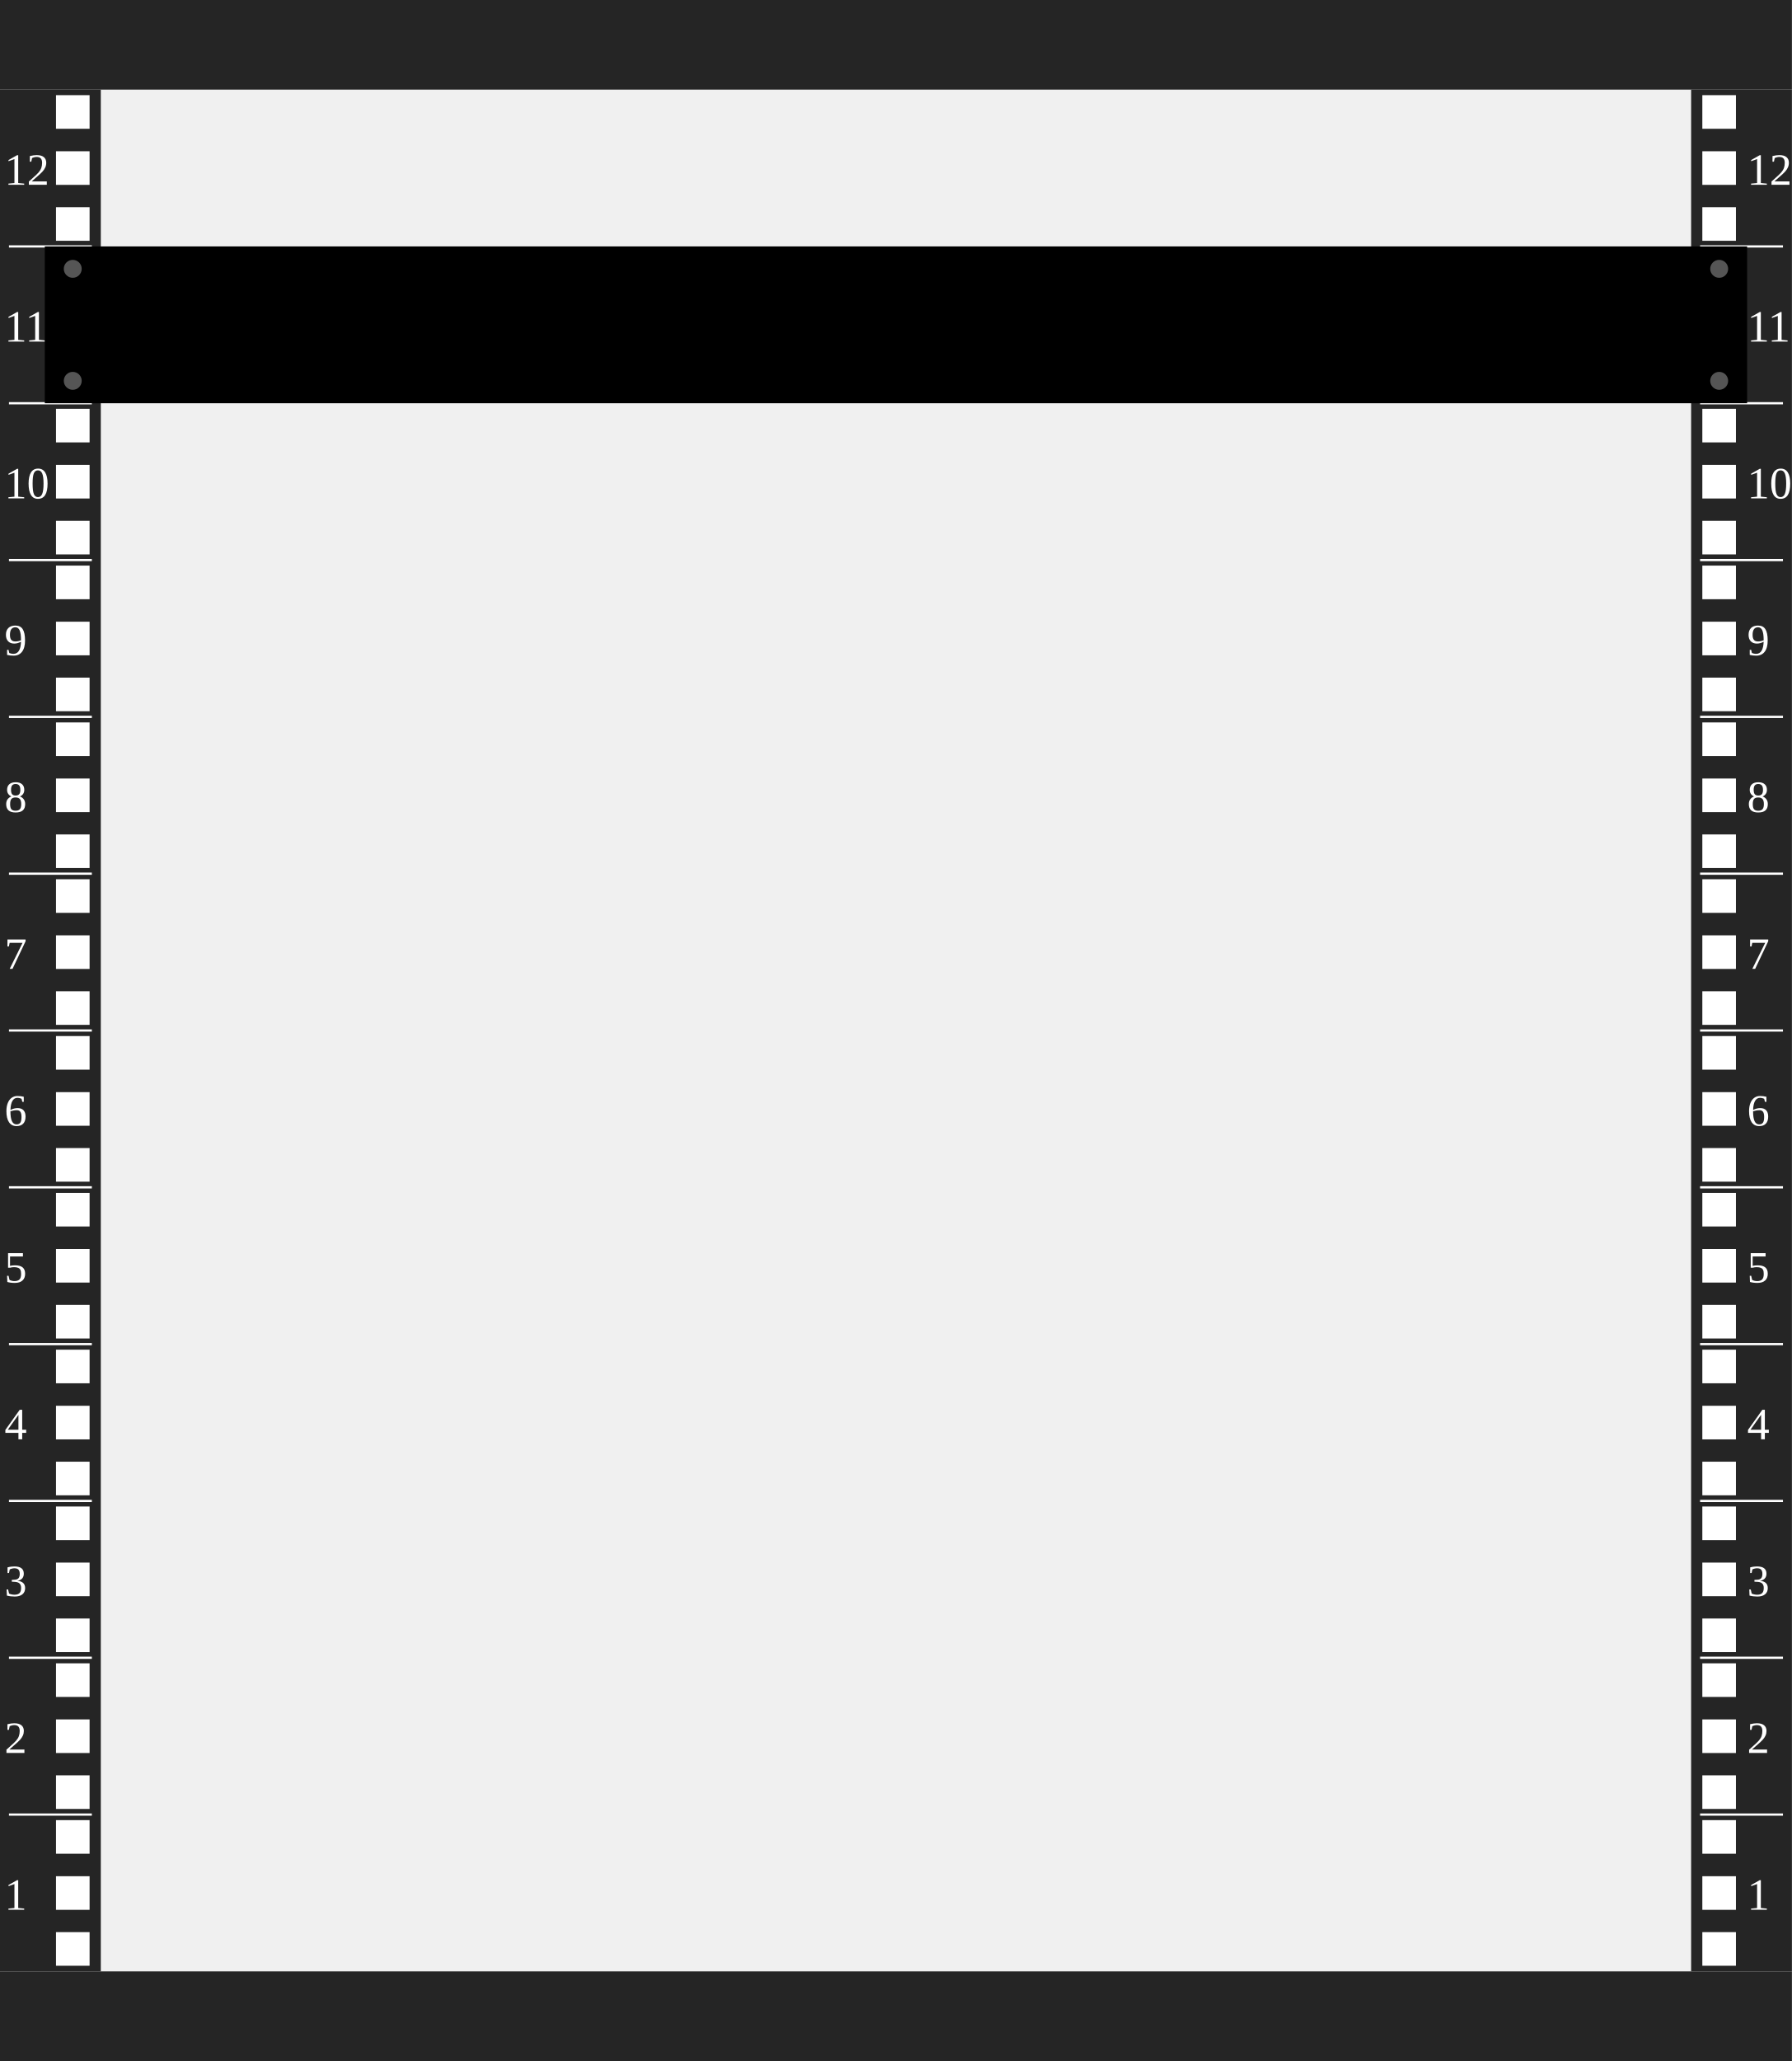
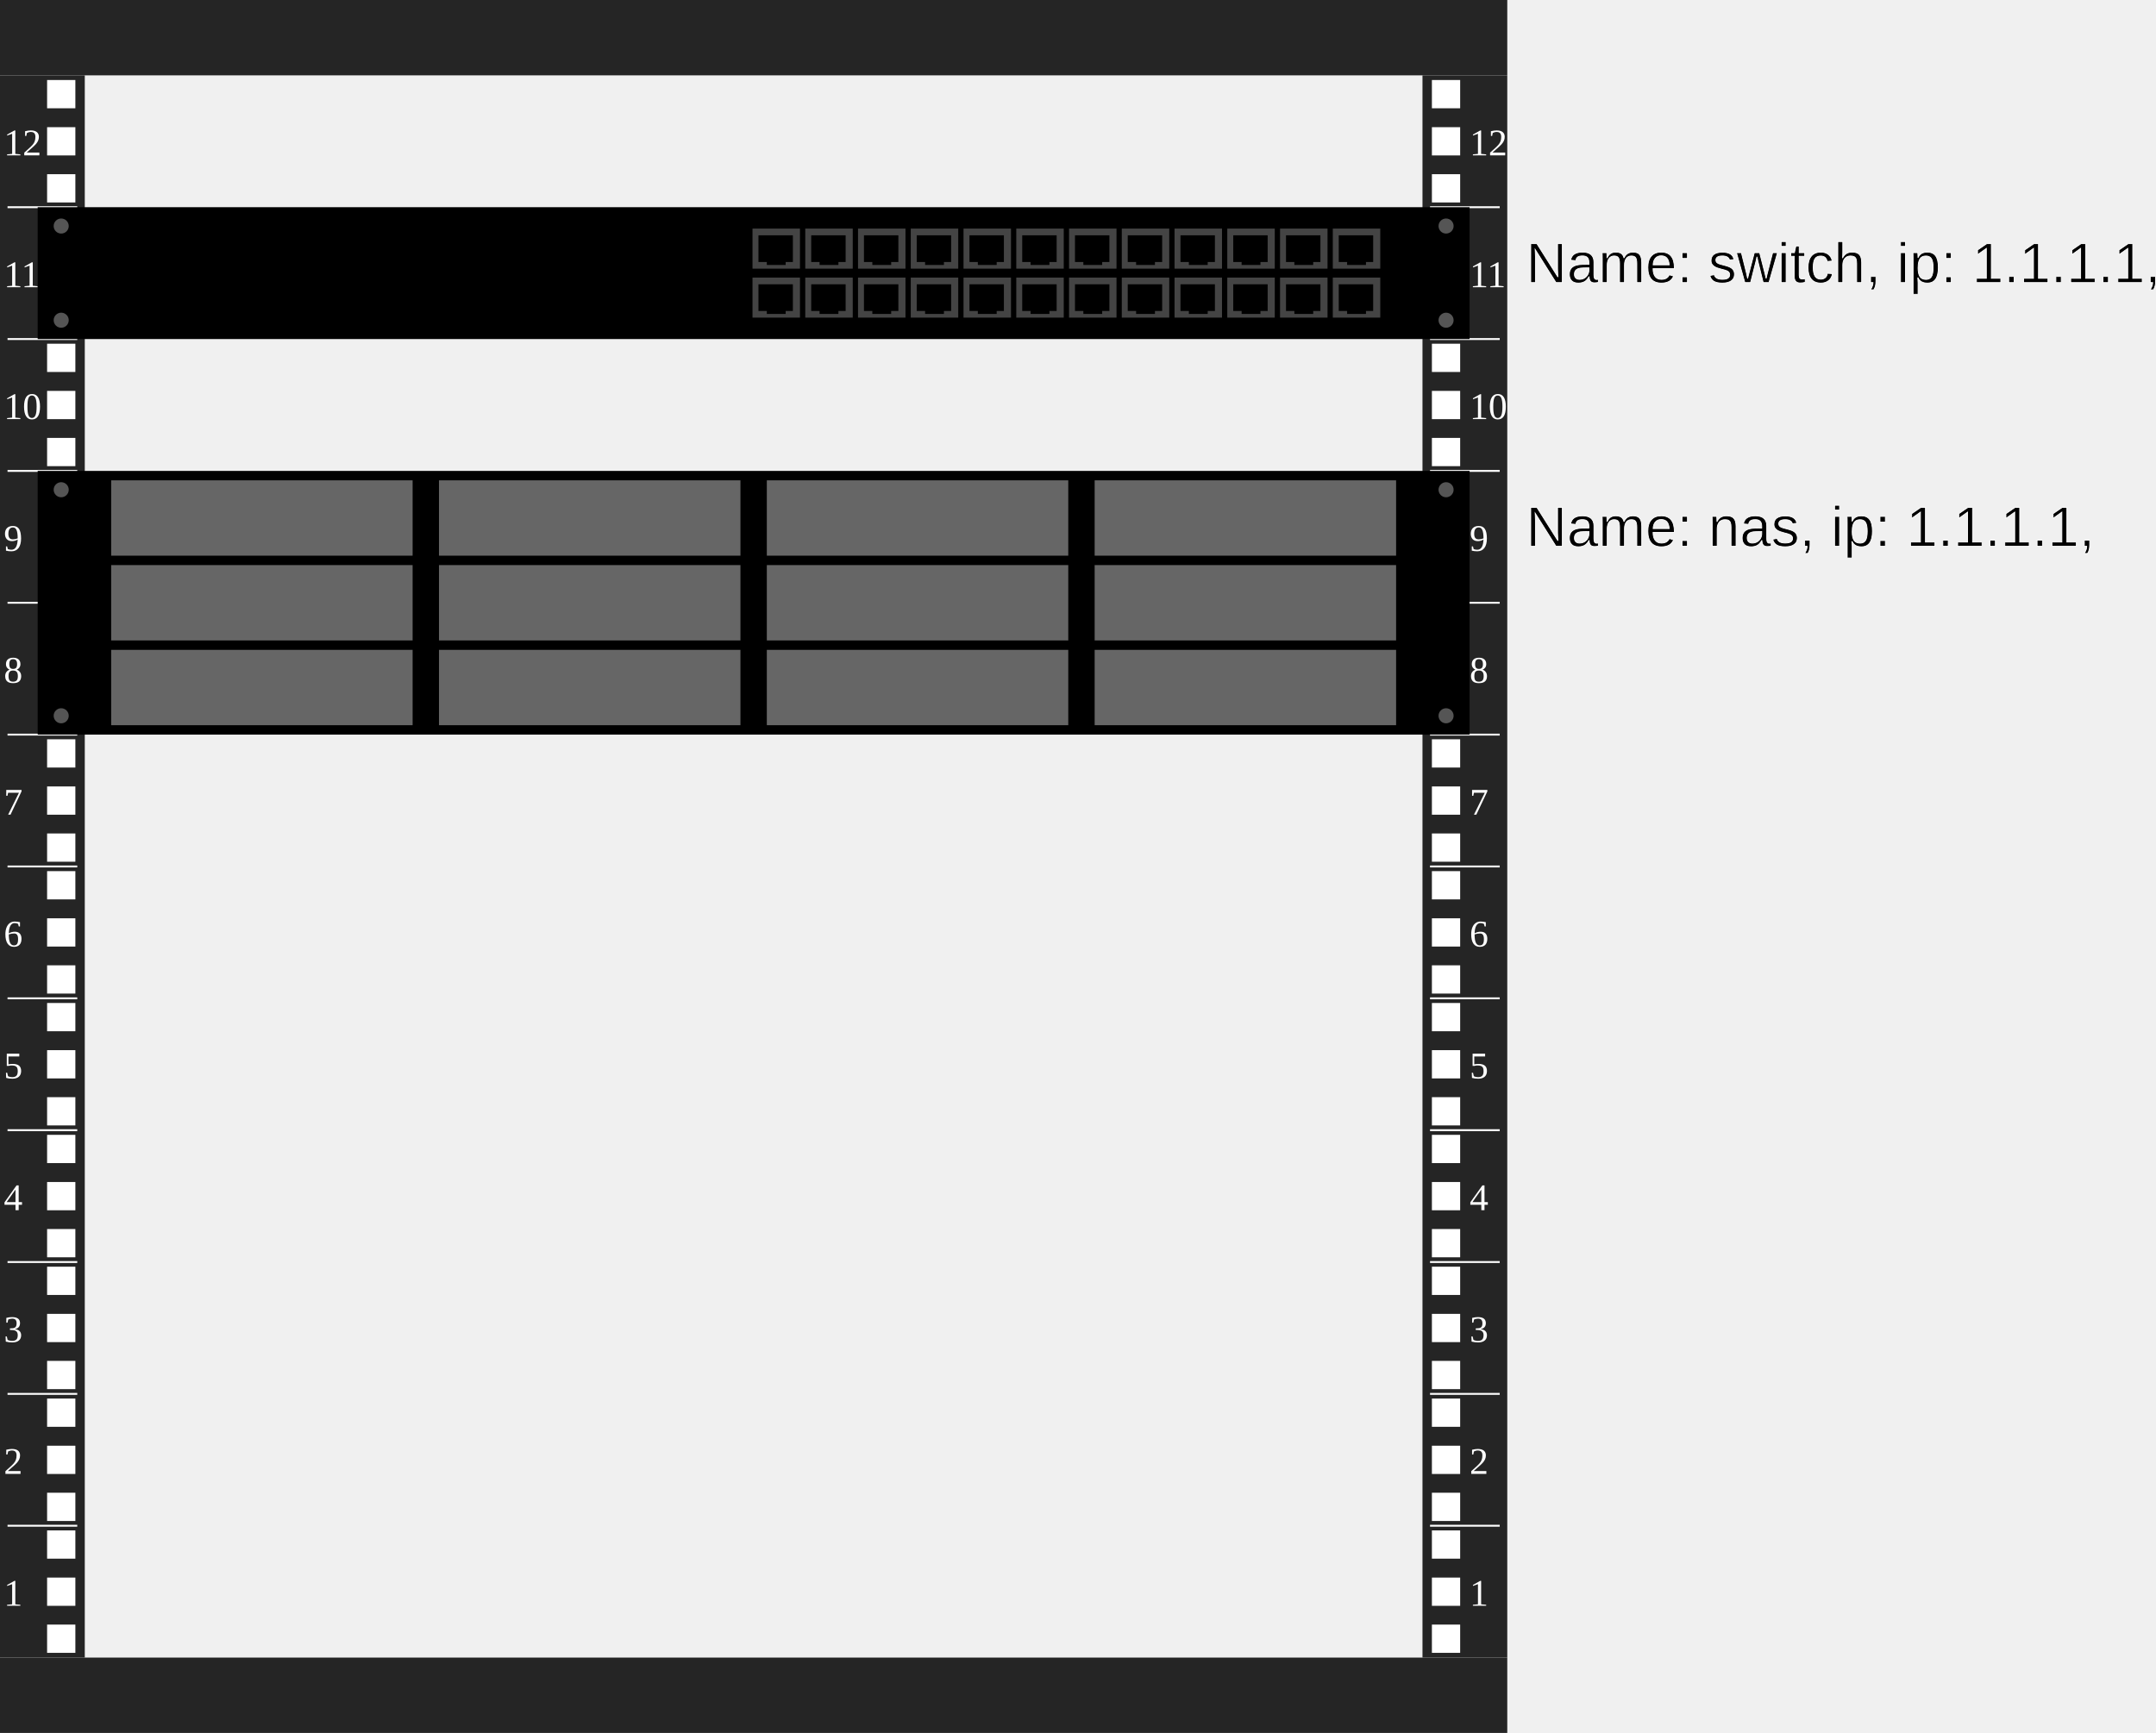
<svg xmlns="http://www.w3.org/2000/svg" baseProfile="full" height="100%" version="1.1" width="100%">
  <defs />
  <g fill="#252525" id="rack">
    <rect height="1in" width="20in" x="0in" y="0in" />
    <rect height="21.0in" width="1.125in" x="0in" y="1in" />
    <rect height="21.0in" width="1.125in" x="18.875in" y="1in" />
    <rect height="1in" width="20in" x="0in" y="22.0in" />
    <g fill="white" id="holes" style="font-size:.5in;">
      <rect height=".375in" width=".375in" x=".625in" y="1.062in" />
      <rect height=".375in" width=".375in" x="19in" y="1.062in" />
      <rect height=".375in" width=".375in" x=".625in" y="1.688in" />
      <rect height=".375in" width=".375in" x="19in" y="1.688in" />
      <rect height=".375in" width=".375in" x=".625in" y="2.312in" />
      <rect height=".375in" width=".375in" x="19in" y="2.312in" />
      <text x="0.05in" y="2.062in">12</text>
      <text x="19.5in" y="2.062in">12</text>
      <rect height=".375in" width=".375in" x=".625in" y="2.812in" />
      <rect height=".375in" width=".375in" x="19in" y="2.812in" />
      <rect height=".375in" width=".375in" x=".625in" y="3.438in" />
      <rect height=".375in" width=".375in" x="19in" y="3.438in" />
      <rect height=".375in" width=".375in" x=".625in" y="4.062in" />
      <rect height=".375in" width=".375in" x="19in" y="4.062in" />
      <text x="0.05in" y="3.812in">11</text>
      <text x="19.5in" y="3.812in">11</text>
      <rect height=".375in" width=".375in" x=".625in" y="4.562in" />
      <rect height=".375in" width=".375in" x="19in" y="4.562in" />
      <rect height=".375in" width=".375in" x=".625in" y="5.188in" />
      <rect height=".375in" width=".375in" x="19in" y="5.188in" />
      <rect height=".375in" width=".375in" x=".625in" y="5.812in" />
      <rect height=".375in" width=".375in" x="19in" y="5.812in" />
      <text x="0.05in" y="5.562in">10</text>
      <text x="19.5in" y="5.562in">10</text>
      <rect height=".375in" width=".375in" x=".625in" y="6.312in" />
      <rect height=".375in" width=".375in" x="19in" y="6.312in" />
      <rect height=".375in" width=".375in" x=".625in" y="6.938in" />
      <rect height=".375in" width=".375in" x="19in" y="6.938in" />
      <rect height=".375in" width=".375in" x=".625in" y="7.562in" />
      <rect height=".375in" width=".375in" x="19in" y="7.562in" />
      <text x="0.05in" y="7.312in">9</text>
      <text x="19.5in" y="7.312in">9</text>
      <rect height=".375in" width=".375in" x=".625in" y="8.062in" />
      <rect height=".375in" width=".375in" x="19in" y="8.062in" />
      <rect height=".375in" width=".375in" x=".625in" y="8.688in" />
      <rect height=".375in" width=".375in" x="19in" y="8.688in" />
      <rect height=".375in" width=".375in" x=".625in" y="9.312in" />
      <rect height=".375in" width=".375in" x="19in" y="9.312in" />
      <text x="0.05in" y="9.062in">8</text>
      <text x="19.5in" y="9.062in">8</text>
      <rect height=".375in" width=".375in" x=".625in" y="9.812in" />
      <rect height=".375in" width=".375in" x="19in" y="9.812in" />
      <rect height=".375in" width=".375in" x=".625in" y="10.438in" />
      <rect height=".375in" width=".375in" x="19in" y="10.438in" />
      <rect height=".375in" width=".375in" x=".625in" y="11.062in" />
      <rect height=".375in" width=".375in" x="19in" y="11.062in" />
      <text x="0.05in" y="10.812in">7</text>
      <text x="19.5in" y="10.812in">7</text>
      <rect height=".375in" width=".375in" x=".625in" y="11.562in" />
      <rect height=".375in" width=".375in" x="19in" y="11.562in" />
      <rect height=".375in" width=".375in" x=".625in" y="12.188in" />
      <rect height=".375in" width=".375in" x="19in" y="12.188in" />
      <rect height=".375in" width=".375in" x=".625in" y="12.812in" />
      <rect height=".375in" width=".375in" x="19in" y="12.812in" />
      <text x="0.05in" y="12.562in">6</text>
      <text x="19.5in" y="12.562in">6</text>
      <rect height=".375in" width=".375in" x=".625in" y="13.312in" />
      <rect height=".375in" width=".375in" x="19in" y="13.312in" />
      <rect height=".375in" width=".375in" x=".625in" y="13.938in" />
      <rect height=".375in" width=".375in" x="19in" y="13.938in" />
      <rect height=".375in" width=".375in" x=".625in" y="14.562in" />
      <rect height=".375in" width=".375in" x="19in" y="14.562in" />
      <text x="0.05in" y="14.312in">5</text>
      <text x="19.5in" y="14.312in">5</text>
      <rect height=".375in" width=".375in" x=".625in" y="15.062in" />
      <rect height=".375in" width=".375in" x="19in" y="15.062in" />
      <rect height=".375in" width=".375in" x=".625in" y="15.688in" />
      <rect height=".375in" width=".375in" x="19in" y="15.688in" />
      <rect height=".375in" width=".375in" x=".625in" y="16.312in" />
      <rect height=".375in" width=".375in" x="19in" y="16.312in" />
      <text x="0.05in" y="16.062in">4</text>
      <text x="19.5in" y="16.062in">4</text>
      <rect height=".375in" width=".375in" x=".625in" y="16.812in" />
      <rect height=".375in" width=".375in" x="19in" y="16.812in" />
      <rect height=".375in" width=".375in" x=".625in" y="17.438in" />
      <rect height=".375in" width=".375in" x="19in" y="17.438in" />
      <rect height=".375in" width=".375in" x=".625in" y="18.062in" />
      <rect height=".375in" width=".375in" x="19in" y="18.062in" />
      <text x="0.05in" y="17.812in">3</text>
      <text x="19.5in" y="17.812in">3</text>
      <rect height=".375in" width=".375in" x=".625in" y="18.562in" />
      <rect height=".375in" width=".375in" x="19in" y="18.562in" />
      <rect height=".375in" width=".375in" x=".625in" y="19.188in" />
      <rect height=".375in" width=".375in" x="19in" y="19.188in" />
      <rect height=".375in" width=".375in" x=".625in" y="19.812in" />
      <rect height=".375in" width=".375in" x="19in" y="19.812in" />
      <text x="0.05in" y="19.562in">2</text>
      <text x="19.5in" y="19.562in">2</text>
      <rect height=".375in" width=".375in" x=".625in" y="20.312in" />
      <rect height=".375in" width=".375in" x="19in" y="20.312in" />
      <rect height=".375in" width=".375in" x=".625in" y="20.938in" />
      <rect height=".375in" width=".375in" x="19in" y="20.938in" />
      <rect height=".375in" width=".375in" x=".625in" y="21.562in" />
      <rect height=".375in" width=".375in" x="19in" y="21.562in" />
      <text x="0.05in" y="21.312in">1</text>
      <text x="19.5in" y="21.312in">1</text>
      <line stroke="white" stroke-width=".025in" x1=".1in" x2="1.025in" y1="2.75in" y2="2.75in" />
      <line stroke="white" stroke-width=".025in" x1="18.975in" x2="19.9in" y1="2.75in" y2="2.75in" />
      <line stroke="white" stroke-width=".025in" x1=".1in" x2="1.025in" y1="4.5in" y2="4.5in" />
      <line stroke="white" stroke-width=".025in" x1="18.975in" x2="19.9in" y1="4.5in" y2="4.5in" />
      <line stroke="white" stroke-width=".025in" x1=".1in" x2="1.025in" y1="6.25in" y2="6.25in" />
      <line stroke="white" stroke-width=".025in" x1="18.975in" x2="19.9in" y1="6.25in" y2="6.25in" />
      <line stroke="white" stroke-width=".025in" x1=".1in" x2="1.025in" y1="8.0in" y2="8.0in" />
      <line stroke="white" stroke-width=".025in" x1="18.975in" x2="19.9in" y1="8.0in" y2="8.0in" />
      <line stroke="white" stroke-width=".025in" x1=".1in" x2="1.025in" y1="9.75in" y2="9.75in" />
      <line stroke="white" stroke-width=".025in" x1="18.975in" x2="19.9in" y1="9.75in" y2="9.75in" />
      <line stroke="white" stroke-width=".025in" x1=".1in" x2="1.025in" y1="11.5in" y2="11.5in" />
      <line stroke="white" stroke-width=".025in" x1="18.975in" x2="19.9in" y1="11.5in" y2="11.5in" />
      <line stroke="white" stroke-width=".025in" x1=".1in" x2="1.025in" y1="13.25in" y2="13.25in" />
      <line stroke="white" stroke-width=".025in" x1="18.975in" x2="19.9in" y1="13.25in" y2="13.25in" />
      <line stroke="white" stroke-width=".025in" x1=".1in" x2="1.025in" y1="15.0in" y2="15.0in" />
      <line stroke="white" stroke-width=".025in" x1="18.975in" x2="19.9in" y1="15.0in" y2="15.0in" />
      <line stroke="white" stroke-width=".025in" x1=".1in" x2="1.025in" y1="16.75in" y2="16.75in" />
      <line stroke="white" stroke-width=".025in" x1="18.975in" x2="19.9in" y1="16.75in" y2="16.75in" />
      <line stroke="white" stroke-width=".025in" x1=".1in" x2="1.025in" y1="18.5in" y2="18.5in" />
      <line stroke="white" stroke-width=".025in" x1="18.975in" x2="19.9in" y1="18.5in" y2="18.5in" />
      <line stroke="white" stroke-width=".025in" x1=".1in" x2="1.025in" y1="20.25in" y2="20.25in" />
      <line stroke="white" stroke-width=".025in" x1="18.975in" x2="19.9in" y1="20.25in" y2="20.25in" />
    </g>
  </g>
+   <g id="nas">
+     <rect height="3.5in" width="19in" x=".5in" y="6.25in" />
+     <circle cx=".812in" cy="6.5in" fill="#555555" r=".1in" />
+     <circle cx=".812in" cy="9.5in" fill="#555555" r=".1in" />
+     <circle cx="19.188in" cy="6.5in" fill="#555555" r=".1in" />
+     <circle cx="19.188in" cy="9.5in" fill="#555555" r=".1in" />
+   </g>
+   <g>
+     <rect fill="#666666" height="1in" width="4in" x="14.525in" y="6.375in" />
+   </g>
+   <g>
+     <rect fill="#666666" height="1in" width="4in" x="10.175in" y="6.375in" />
+   </g>
+   <g>
+     <rect fill="#666666" height="1in" width="4in" x="5.825in" y="6.375in" />
+   </g>
+   <g>
+     <rect fill="#666666" height="1in" width="4in" x="1.475in" y="6.375in" />
+   </g>
+   <g>
+     <rect fill="#666666" height="1in" width="4in" x="14.525in" y="7.5in" />
+   </g>
+   <g>
+     <rect fill="#666666" height="1in" width="4in" x="10.175in" y="7.5in" />
+   </g>
+   <g>
+     <rect fill="#666666" height="1in" width="4in" x="5.825in" y="7.5in" />
+   </g>
+   <g>
+     <rect fill="#666666" height="1in" width="4in" x="1.475in" y="7.5in" />
+   </g>
+   <g>
+     <rect fill="#666666" height="1in" width="4in" x="14.525in" y="8.625in" />
+   </g>
+   <g>
+     <rect fill="#666666" height="1in" width="4in" x="10.175in" y="8.625in" />
+   </g>
+   <g>
+     <rect fill="#666666" height="1in" width="4in" x="5.825in" y="8.625in" />
+   </g>
+   <g>
+     <rect fill="#666666" height="1in" width="4in" x="1.475in" y="8.625in" />
+   </g>
+   <g style="font-size: .75in; stroke: white; fill: black; font-family: Arial">
+     <text x="20.25in" y="7.25in">Name: nas, ip: 1.1.1.1, </text>
+   </g>
  <g id="switch">
    <rect height="1.75in" width="19in" x=".5in" y="2.75in" />
    <circle cx=".812in" cy="3.0in" fill="#555555" r=".1in" />
    <circle cx=".812in" cy="4.25in" fill="#555555" r=".1in" />
    <circle cx="19.188in" cy="3.0in" fill="#555555" r=".1in" />
    <circle cx="19.188in" cy="4.25in" fill="#555555" r=".1in" />
  </g>
+   <g>
+     <rect fill="#444444" height="13.5mm" width="16mm" x="17.685in" y="3.034in" />
+     <rect height="9mm" width="11.6mm" x="17.764in" y="3.123in" />
+     <rect height="2mm" width="6.35mm" x="17.875in" y="3.438in" />
+   </g>
+   <g>
+     <rect fill="#444444" height="13.5mm" width="16mm" x="17.685in" y="3.684in" />
+     <rect height="9mm" width="11.6mm" x="17.764in" y="3.773in" />
+     <rect height="2mm" width="6.35mm" x="17.875in" y="4.088in" />
+   </g>
+   <g>
+     <rect fill="#444444" height="13.5mm" width="16mm" x="16.985in" y="3.034in" />
+     <rect height="9mm" width="11.6mm" x="17.064in" y="3.123in" />
+     <rect height="2mm" width="6.35mm" x="17.175in" y="3.438in" />
+   </g>
+   <g>
+     <rect fill="#444444" height="13.5mm" width="16mm" x="16.985in" y="3.684in" />
+     <rect height="9mm" width="11.6mm" x="17.064in" y="3.773in" />
+     <rect height="2mm" width="6.35mm" x="17.175in" y="4.088in" />
+   </g>
+   <g>
+     <rect fill="#444444" height="13.5mm" width="16mm" x="16.285in" y="3.034in" />
+     <rect height="9mm" width="11.6mm" x="16.364in" y="3.123in" />
+     <rect height="2mm" width="6.35mm" x="16.475in" y="3.438in" />
+   </g>
+   <g>
+     <rect fill="#444444" height="13.5mm" width="16mm" x="16.285in" y="3.684in" />
+     <rect height="9mm" width="11.6mm" x="16.364in" y="3.773in" />
+     <rect height="2mm" width="6.35mm" x="16.475in" y="4.088in" />
+   </g>
+   <g>
+     <rect fill="#444444" height="13.5mm" width="16mm" x="15.585in" y="3.034in" />
+     <rect height="9mm" width="11.6mm" x="15.664in" y="3.123in" />
+     <rect height="2mm" width="6.35mm" x="15.775in" y="3.438in" />
+   </g>
+   <g>
+     <rect fill="#444444" height="13.5mm" width="16mm" x="15.585in" y="3.684in" />
+     <rect height="9mm" width="11.6mm" x="15.664in" y="3.773in" />
+     <rect height="2mm" width="6.35mm" x="15.775in" y="4.088in" />
+   </g>
+   <g>
+     <rect fill="#444444" height="13.5mm" width="16mm" x="14.885in" y="3.034in" />
+     <rect height="9mm" width="11.6mm" x="14.964in" y="3.123in" />
+     <rect height="2mm" width="6.35mm" x="15.075in" y="3.438in" />
+   </g>
+   <g>
+     <rect fill="#444444" height="13.5mm" width="16mm" x="14.885in" y="3.684in" />
+     <rect height="9mm" width="11.6mm" x="14.964in" y="3.773in" />
+     <rect height="2mm" width="6.35mm" x="15.075in" y="4.088in" />
+   </g>
+   <g>
+     <rect fill="#444444" height="13.5mm" width="16mm" x="14.185in" y="3.034in" />
+     <rect height="9mm" width="11.6mm" x="14.264in" y="3.123in" />
+     <rect height="2mm" width="6.35mm" x="14.375in" y="3.438in" />
+   </g>
+   <g>
+     <rect fill="#444444" height="13.5mm" width="16mm" x="14.185in" y="3.684in" />
+     <rect height="9mm" width="11.6mm" x="14.264in" y="3.773in" />
+     <rect height="2mm" width="6.35mm" x="14.375in" y="4.088in" />
+   </g>
+   <g>
+     <rect fill="#444444" height="13.5mm" width="16mm" x="13.485in" y="3.034in" />
+     <rect height="9mm" width="11.6mm" x="13.564in" y="3.123in" />
+     <rect height="2mm" width="6.35mm" x="13.675in" y="3.438in" />
+   </g>
+   <g>
+     <rect fill="#444444" height="13.5mm" width="16mm" x="13.485in" y="3.684in" />
+     <rect height="9mm" width="11.6mm" x="13.564in" y="3.773in" />
+     <rect height="2mm" width="6.35mm" x="13.675in" y="4.088in" />
+   </g>
+   <g>
+     <rect fill="#444444" height="13.5mm" width="16mm" x="12.785in" y="3.034in" />
+     <rect height="9mm" width="11.6mm" x="12.864in" y="3.123in" />
+     <rect height="2mm" width="6.35mm" x="12.975in" y="3.438in" />
+   </g>
+   <g>
+     <rect fill="#444444" height="13.5mm" width="16mm" x="12.785in" y="3.684in" />
+     <rect height="9mm" width="11.6mm" x="12.864in" y="3.773in" />
+     <rect height="2mm" width="6.35mm" x="12.975in" y="4.088in" />
+   </g>
+   <g>
+     <rect fill="#444444" height="13.5mm" width="16mm" x="12.085in" y="3.034in" />
+     <rect height="9mm" width="11.6mm" x="12.164in" y="3.123in" />
+     <rect height="2mm" width="6.35mm" x="12.275in" y="3.438in" />
+   </g>
+   <g>
+     <rect fill="#444444" height="13.5mm" width="16mm" x="12.085in" y="3.684in" />
+     <rect height="9mm" width="11.6mm" x="12.164in" y="3.773in" />
+     <rect height="2mm" width="6.35mm" x="12.275in" y="4.088in" />
+   </g>
+   <g>
+     <rect fill="#444444" height="13.5mm" width="16mm" x="11.385in" y="3.034in" />
+     <rect height="9mm" width="11.6mm" x="11.464in" y="3.123in" />
+     <rect height="2mm" width="6.35mm" x="11.575in" y="3.438in" />
+   </g>
+   <g>
+     <rect fill="#444444" height="13.5mm" width="16mm" x="11.385in" y="3.684in" />
+     <rect height="9mm" width="11.6mm" x="11.464in" y="3.773in" />
+     <rect height="2mm" width="6.35mm" x="11.575in" y="4.088in" />
+   </g>
+   <g>
+     <rect fill="#444444" height="13.5mm" width="16mm" x="10.685in" y="3.034in" />
+     <rect height="9mm" width="11.6mm" x="10.764in" y="3.123in" />
+     <rect height="2mm" width="6.35mm" x="10.875in" y="3.438in" />
+   </g>
+   <g>
+     <rect fill="#444444" height="13.5mm" width="16mm" x="10.685in" y="3.684in" />
+     <rect height="9mm" width="11.6mm" x="10.764in" y="3.773in" />
+     <rect height="2mm" width="6.35mm" x="10.875in" y="4.088in" />
+   </g>
+   <g>
+     <rect fill="#444444" height="13.5mm" width="16mm" x="9.985in" y="3.034in" />
+     <rect height="9mm" width="11.6mm" x="10.064in" y="3.123in" />
+     <rect height="2mm" width="6.35mm" x="10.175in" y="3.438in" />
+   </g>
+   <g>
+     <rect fill="#444444" height="13.5mm" width="16mm" x="9.985in" y="3.684in" />
+     <rect height="9mm" width="11.6mm" x="10.064in" y="3.773in" />
+     <rect height="2mm" width="6.35mm" x="10.175in" y="4.088in" />
+   </g>
+   <g style="font-size: .75in; stroke: white; fill: black; font-family: Arial">
+     <text x="20.25in" y="3.75in">Name: switch, ip: 1.1.1.1, </text>
+   </g>
</svg>
